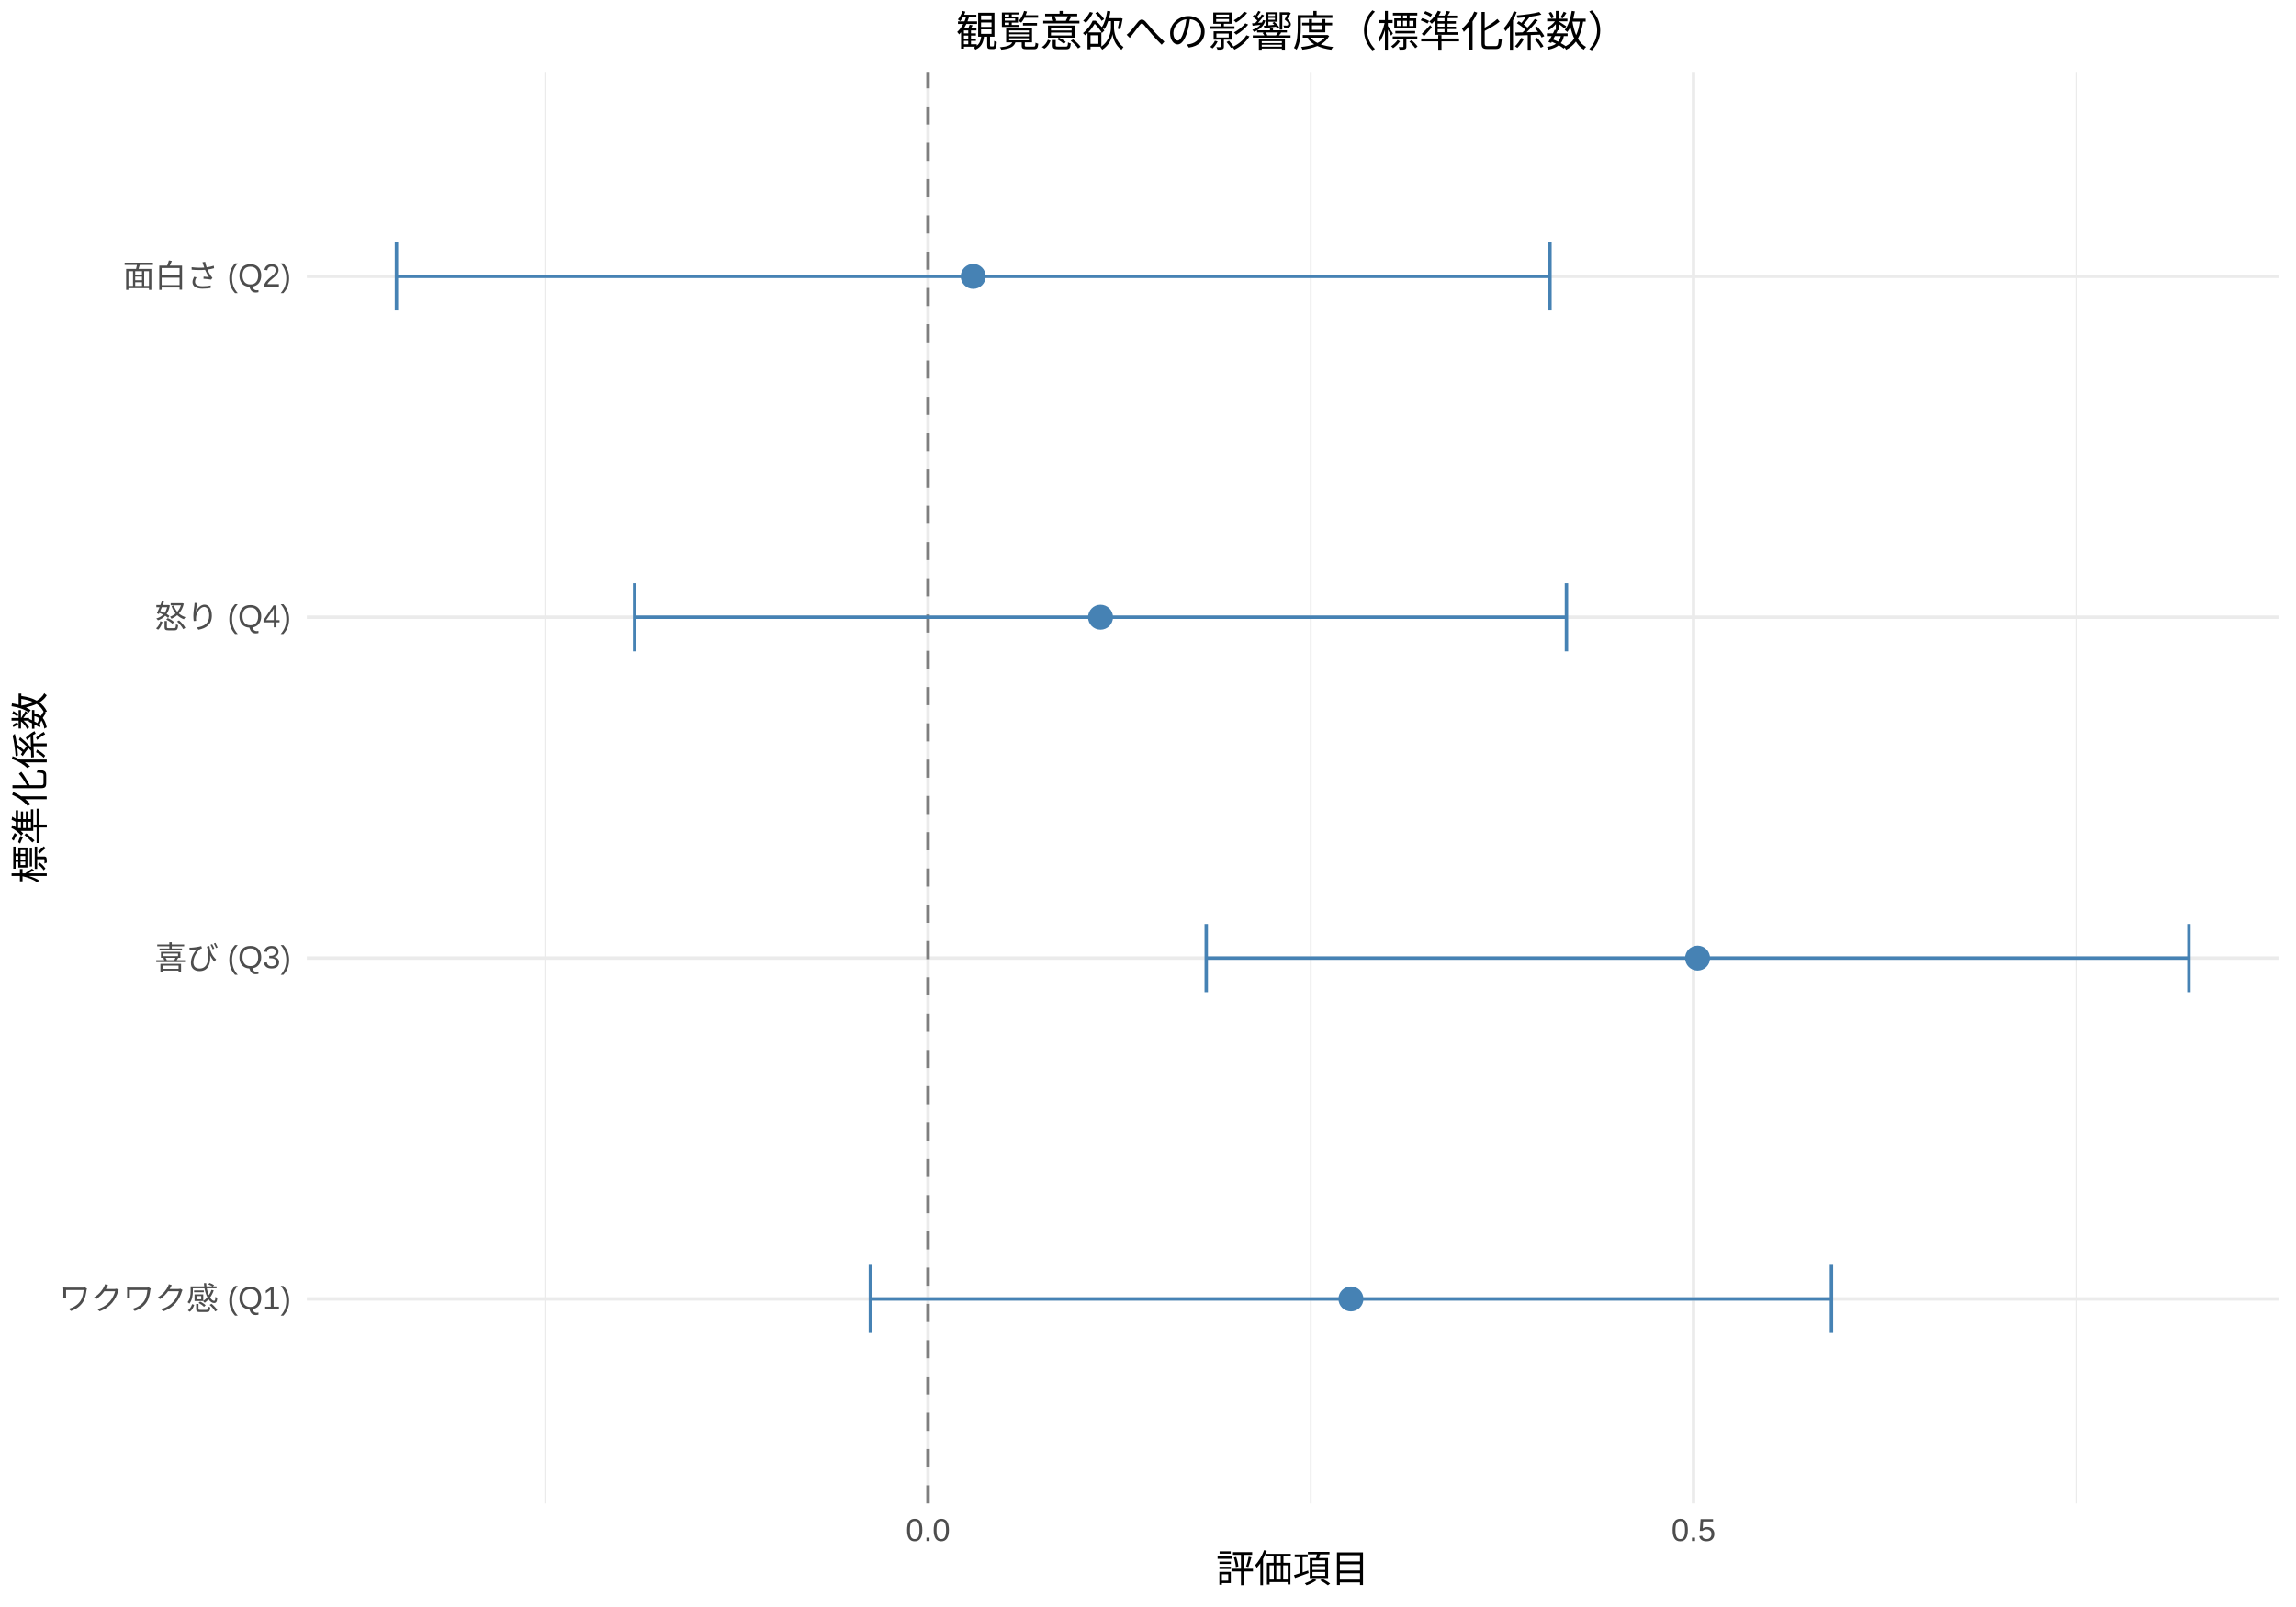
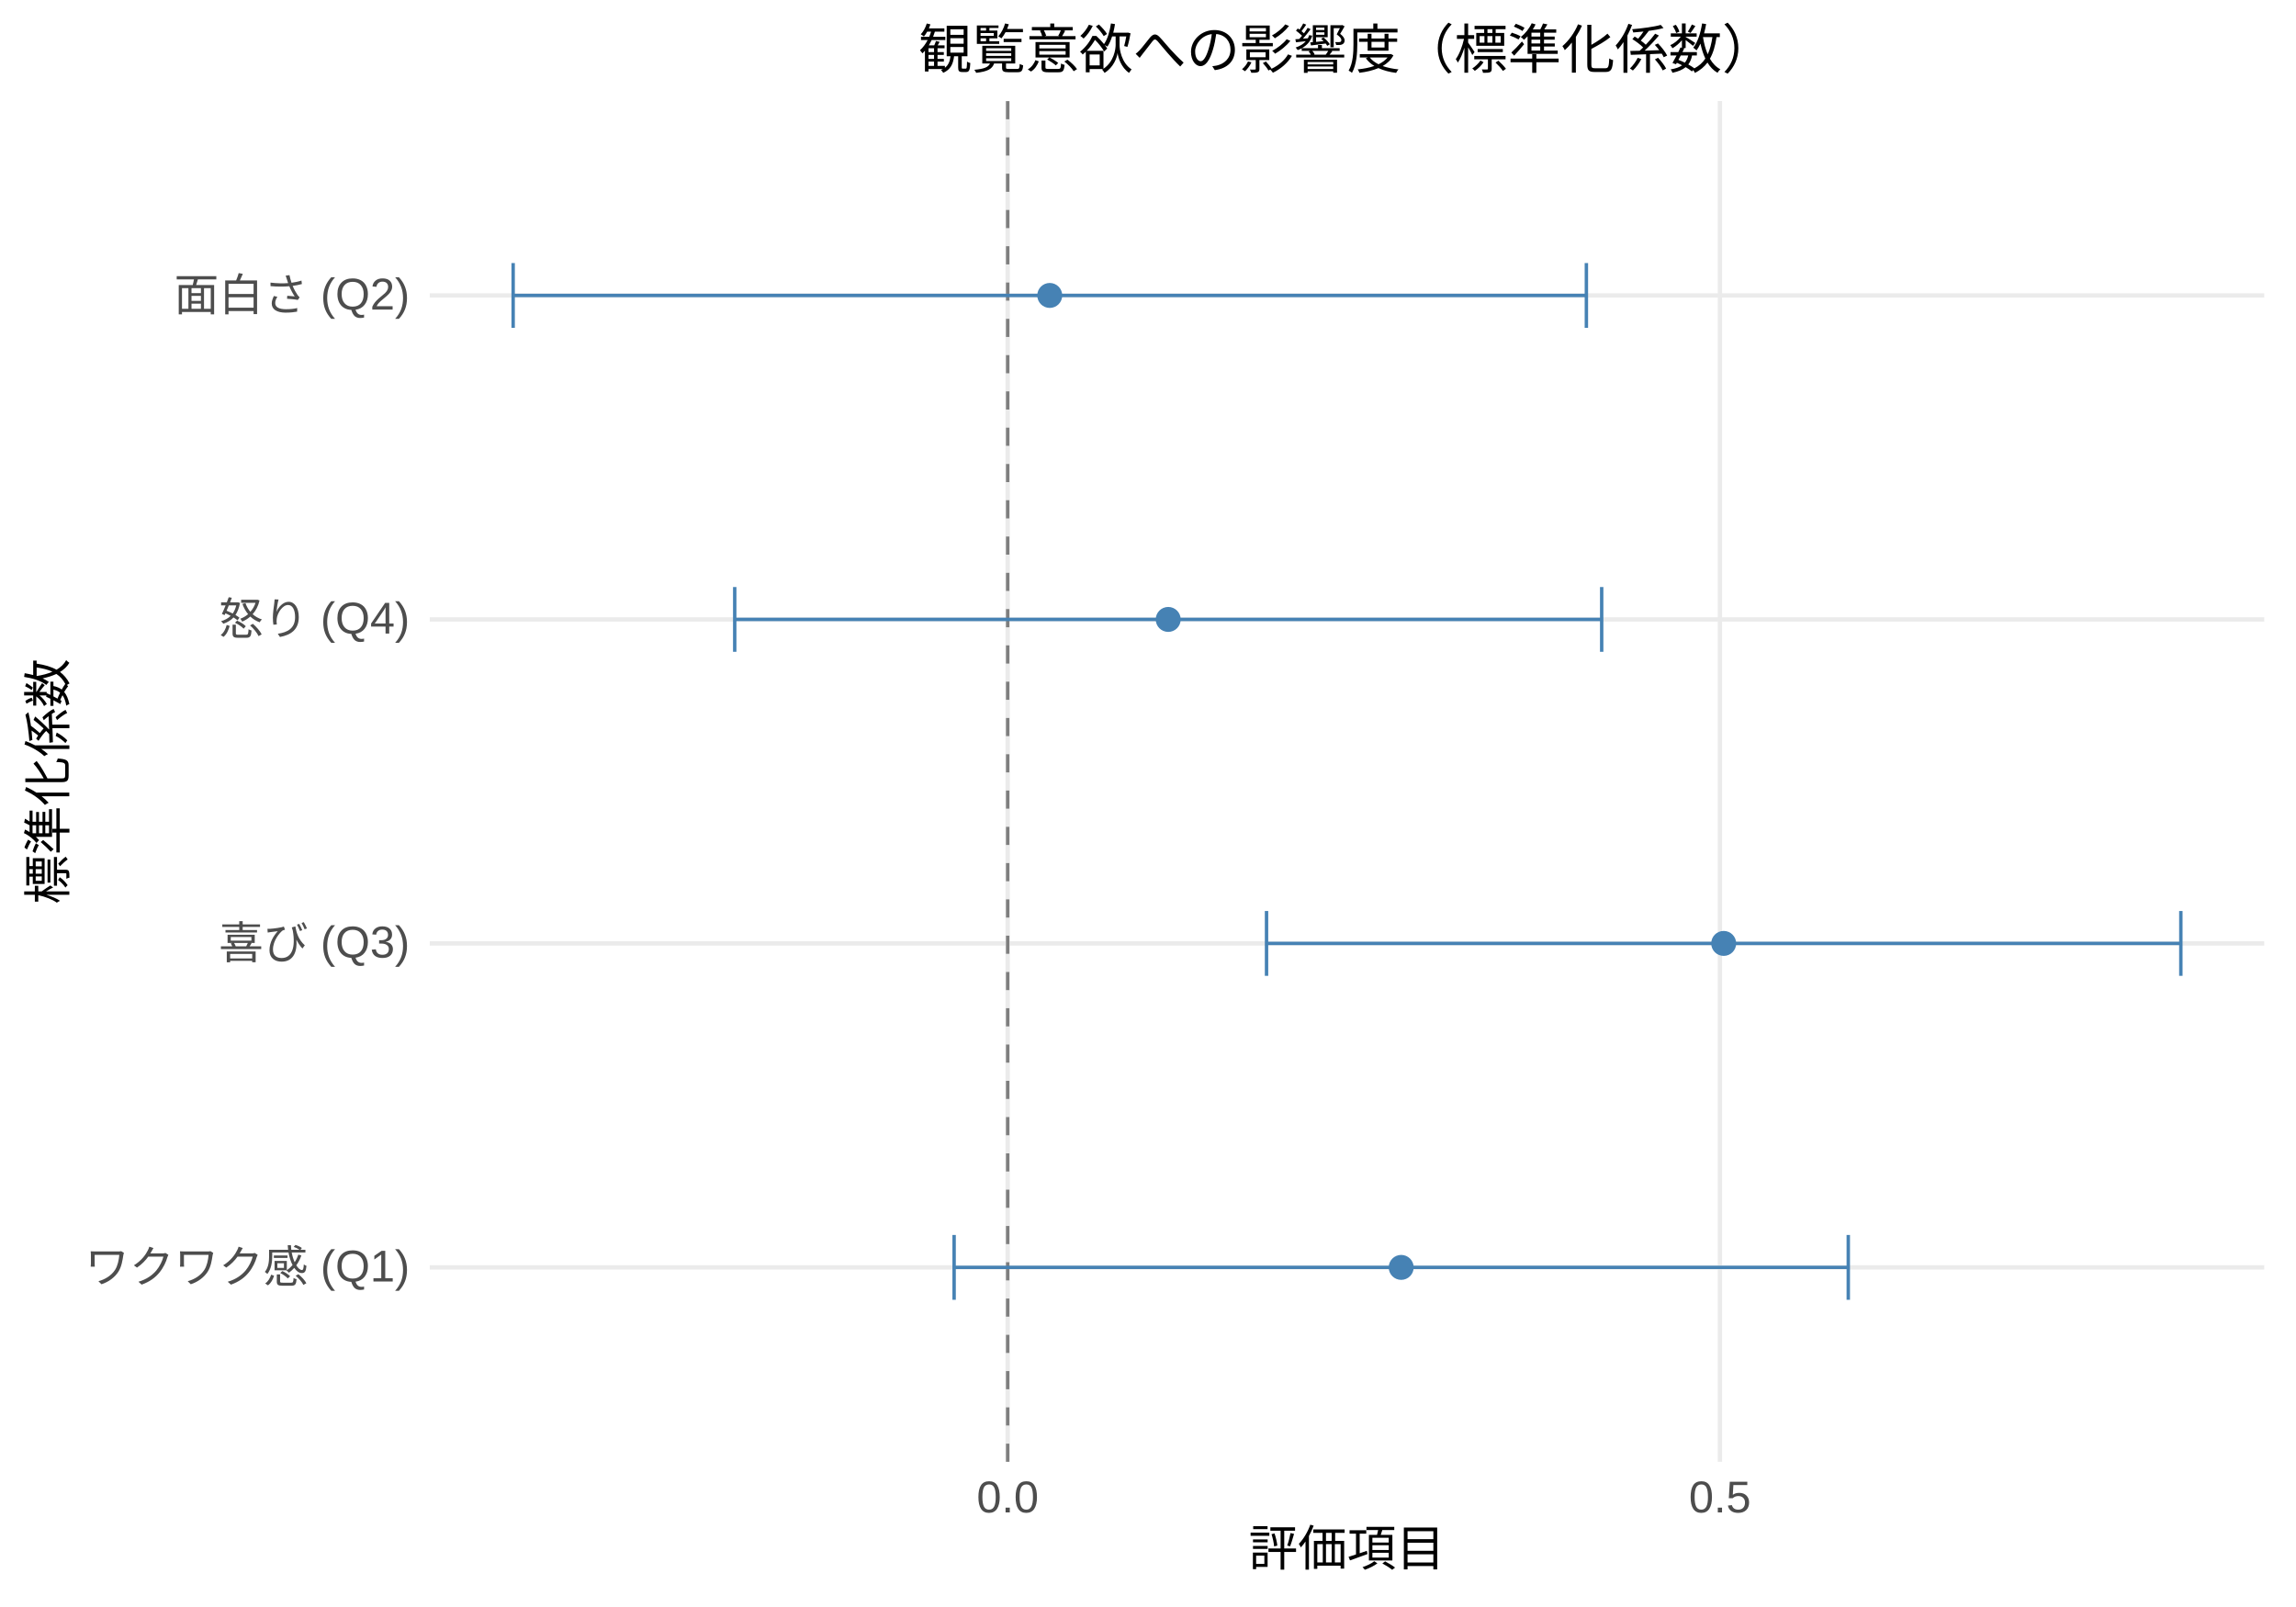
<svg xmlns="http://www.w3.org/2000/svg" class="svglite" width="720.00pt" height="504.00pt" viewBox="0 0 720.00 504.00">
  <defs>
    <style type="text/css">
    .svglite line, .svglite polyline, .svglite polygon, .svglite path, .svglite rect, .svglite circle {
      fill: none;
      stroke: #000000;
      stroke-linecap: round;
      stroke-linejoin: round;
      stroke-miterlimit: 10.00;
    }
    .svglite text {
      white-space: pre;
    }
  </style>
  </defs>
  <rect width="100%" height="100%" style="stroke: none; fill: none;" />
  <defs>
    <clipPath id="cpMC4wMHw3MjAuMDB8MC4wMHw1MDQuMDA=">
      <rect x="0.00" y="0.00" width="720.00" height="504.00" />
    </clipPath>
  </defs>
  <g clip-path="url(#cpMC4wMHw3MjAuMDB8MC4wMHw1MDQuMDA=)">
</g>
  <defs>
-     <clipPath id="cpOTYuMjJ8NzE0LjUyfDIyLjU0fDQ3MS41Mg==">
-       <rect x="96.22" y="22.54" width="618.30" height="448.97" />
+     <clipPath id="cpMTM0Ljc3fDcxMC4wNHwzMS42OXw0NTguNDY=">
+       <rect x="134.77" y="31.69" width="575.27" height="426.77" />
    </clipPath>
  </defs>
-   <g clip-path="url(#cpOTYuMjJ8NzE0LjUyfDIyLjU0fDQ3MS41Mg==)">
-     <polyline points="170.99,471.52 170.99,22.54 " style="stroke-width: 0.53; stroke: #EBEBEB; stroke-linecap: butt;" />
-     <polyline points="411.04,471.52 411.04,22.54 " style="stroke-width: 0.53; stroke: #EBEBEB; stroke-linecap: butt;" />
-     <polyline points="651.09,471.52 651.09,22.54 " style="stroke-width: 0.53; stroke: #EBEBEB; stroke-linecap: butt;" />
-     <polyline points="96.22,407.38 714.52,407.38 " style="stroke-width: 1.07; stroke: #EBEBEB; stroke-linecap: butt;" />
-     <polyline points="96.22,300.48 714.52,300.48 " style="stroke-width: 1.07; stroke: #EBEBEB; stroke-linecap: butt;" />
-     <polyline points="96.22,193.58 714.52,193.58 " style="stroke-width: 1.07; stroke: #EBEBEB; stroke-linecap: butt;" />
-     <polyline points="96.22,86.68 714.52,86.68 " style="stroke-width: 1.07; stroke: #EBEBEB; stroke-linecap: butt;" />
-     <polyline points="291.01,471.52 291.01,22.54 " style="stroke-width: 1.07; stroke: #EBEBEB; stroke-linecap: butt;" />
-     <polyline points="531.07,471.52 531.07,22.54 " style="stroke-width: 1.07; stroke: #EBEBEB; stroke-linecap: butt;" />
-     <line x1="291.01" y1="471.52" x2="291.01" y2="22.54" style="stroke-width: 1.07; stroke: #7F7F7F; stroke-dasharray: 5.69,5.69; stroke-linecap: butt;" />
-     <circle cx="423.64" cy="407.38" r="3.56" style="stroke-width: 0.71; stroke: #4682B4; fill: #4682B4;" />
-     <circle cx="305.19" cy="86.68" r="3.56" style="stroke-width: 0.71; stroke: #4682B4; fill: #4682B4;" />
-     <circle cx="532.34" cy="300.48" r="3.56" style="stroke-width: 0.71; stroke: #4682B4; fill: #4682B4;" />
-     <circle cx="345.11" cy="193.58" r="3.56" style="stroke-width: 0.71; stroke: #4682B4; fill: #4682B4;" />
-     <polyline points="574.33,418.07 574.33,396.69 " style="stroke-width: 1.07; stroke: #4682B4; stroke-linecap: butt;" />
-     <polyline points="574.33,407.38 272.95,407.38 " style="stroke-width: 1.07; stroke: #4682B4; stroke-linecap: butt;" />
-     <polyline points="272.95,418.07 272.95,396.69 " style="stroke-width: 1.07; stroke: #4682B4; stroke-linecap: butt;" />
-     <polyline points="486.05,97.37 486.05,75.99 " style="stroke-width: 1.07; stroke: #4682B4; stroke-linecap: butt;" />
-     <polyline points="486.05,86.68 124.33,86.68 " style="stroke-width: 1.07; stroke: #4682B4; stroke-linecap: butt;" />
-     <polyline points="124.33,97.37 124.33,75.99 " style="stroke-width: 1.07; stroke: #4682B4; stroke-linecap: butt;" />
-     <polyline points="686.42,311.17 686.42,289.79 " style="stroke-width: 1.07; stroke: #4682B4; stroke-linecap: butt;" />
-     <polyline points="686.42,300.48 378.26,300.48 " style="stroke-width: 1.07; stroke: #4682B4; stroke-linecap: butt;" />
-     <polyline points="378.26,311.17 378.26,289.79 " style="stroke-width: 1.07; stroke: #4682B4; stroke-linecap: butt;" />
-     <polyline points="491.22,204.27 491.22,182.89 " style="stroke-width: 1.07; stroke: #4682B4; stroke-linecap: butt;" />
-     <polyline points="491.22,193.58 199.01,193.58 " style="stroke-width: 1.07; stroke: #4682B4; stroke-linecap: butt;" />
-     <polyline points="199.01,204.27 199.01,182.89 " style="stroke-width: 1.07; stroke: #4682B4; stroke-linecap: butt;" />
+   <g clip-path="url(#cpMTM0Ljc3fDcxMC4wNHwzMS42OXw0NTguNDY=)">
+     <polyline points="134.77,397.49 710.04,397.49 " style="stroke-width: 1.36; stroke: #EBEBEB; stroke-linecap: butt;" />
+     <polyline points="134.77,295.88 710.04,295.88 " style="stroke-width: 1.36; stroke: #EBEBEB; stroke-linecap: butt;" />
+     <polyline points="134.77,194.27 710.04,194.27 " style="stroke-width: 1.36; stroke: #EBEBEB; stroke-linecap: butt;" />
+     <polyline points="134.77,92.66 710.04,92.66 " style="stroke-width: 1.36; stroke: #EBEBEB; stroke-linecap: butt;" />
+     <polyline points="316.00,458.46 316.00,31.69 " style="stroke-width: 1.36; stroke: #EBEBEB; stroke-linecap: butt;" />
+     <polyline points="539.35,458.46 539.35,31.69 " style="stroke-width: 1.36; stroke: #EBEBEB; stroke-linecap: butt;" />
+     <line x1="316.00" y1="458.46" x2="316.00" y2="31.69" style="stroke-width: 1.07; stroke: #7F7F7F; stroke-dasharray: 5.69,5.69; stroke-linecap: butt;" />
+     <circle cx="439.40" cy="397.49" r="3.56" style="stroke-width: 0.71; stroke: #4682B4; fill: #4682B4;" />
+     <circle cx="329.19" cy="92.66" r="3.56" style="stroke-width: 0.71; stroke: #4682B4; fill: #4682B4;" />
+     <circle cx="540.53" cy="295.88" r="3.56" style="stroke-width: 0.71; stroke: #4682B4; fill: #4682B4;" />
+     <circle cx="366.34" cy="194.27" r="3.56" style="stroke-width: 0.71; stroke: #4682B4; fill: #4682B4;" />
+     <polyline points="579.60,407.66 579.60,387.33 " style="stroke-width: 1.07; stroke: #4682B4; stroke-linecap: butt;" />
+     <polyline points="579.60,397.49 299.20,397.49 " style="stroke-width: 1.07; stroke: #4682B4; stroke-linecap: butt;" />
+     <polyline points="299.20,407.66 299.20,387.33 " style="stroke-width: 1.07; stroke: #4682B4; stroke-linecap: butt;" />
+     <polyline points="497.47,102.82 497.47,82.50 " style="stroke-width: 1.07; stroke: #4682B4; stroke-linecap: butt;" />
+     <polyline points="497.47,92.66 160.92,92.66 " style="stroke-width: 1.07; stroke: #4682B4; stroke-linecap: butt;" />
+     <polyline points="160.92,102.82 160.92,82.50 " style="stroke-width: 1.07; stroke: #4682B4; stroke-linecap: butt;" />
+     <polyline points="683.89,306.04 683.89,285.72 " style="stroke-width: 1.07; stroke: #4682B4; stroke-linecap: butt;" />
+     <polyline points="683.89,295.88 397.17,295.88 " style="stroke-width: 1.07; stroke: #4682B4; stroke-linecap: butt;" />
+     <polyline points="397.17,306.04 397.17,285.72 " style="stroke-width: 1.07; stroke: #4682B4; stroke-linecap: butt;" />
+     <polyline points="502.27,204.43 502.27,184.11 " style="stroke-width: 1.07; stroke: #4682B4; stroke-linecap: butt;" />
+     <polyline points="502.27,194.27 230.40,194.27 " style="stroke-width: 1.07; stroke: #4682B4; stroke-linecap: butt;" />
+     <polyline points="230.40,204.43 230.40,184.11 " style="stroke-width: 1.07; stroke: #4682B4; stroke-linecap: butt;" />
  </g>
  <g clip-path="url(#cpMC4wMHw3MjAuMDB8MC4wMHw1MDQuMDA=)">
-     <text x="91.29" y="410.81" text-anchor="end" style="font-size: 10.00px; font-weight: 500;fill: #4D4D4D; font-family: &quot;Arial&quot;;" textLength="72.53px" lengthAdjust="spacingAndGlyphs">ワクワク感 (Q1)</text>
-     <text x="91.29" y="303.91" text-anchor="end" style="font-size: 10.00px; font-weight: 500;fill: #4D4D4D; font-family: &quot;Arial&quot;;" textLength="41.82px" lengthAdjust="spacingAndGlyphs">喜び (Q3)</text>
-     <text x="91.29" y="197.01" text-anchor="end" style="font-size: 10.00px; font-weight: 500;fill: #4D4D4D; font-family: &quot;Arial&quot;;" textLength="41.82px" lengthAdjust="spacingAndGlyphs">怒り (Q4)</text>
-     <text x="91.29" y="90.11" text-anchor="end" style="font-size: 10.00px; font-weight: 500;fill: #4D4D4D; font-family: &quot;Arial&quot;;" textLength="51.82px" lengthAdjust="spacingAndGlyphs">面白さ (Q2)</text>
-     <text x="291.01" y="483.31" text-anchor="middle" style="font-size: 10.00px; font-weight: 500;fill: #4D4D4D; font-family: &quot;Arial&quot;;" textLength="14.99px" lengthAdjust="spacingAndGlyphs">0.0</text>
-     <text x="531.07" y="483.31" text-anchor="middle" style="font-size: 10.00px; font-weight: 500;fill: #4D4D4D; font-family: &quot;Arial&quot;;" textLength="14.99px" lengthAdjust="spacingAndGlyphs">0.5</text>
-     <text x="405.37" y="496.21" text-anchor="middle" style="font-size: 12.00px; font-weight: 500; font-family: &quot;Arial&quot;;" textLength="48.01px" lengthAdjust="spacingAndGlyphs">評価項目</text>
-     <text transform="translate(13.71,247.03) rotate(-90)" text-anchor="middle" style="font-size: 12.00px; font-weight: 500; font-family: &quot;Arial&quot;;" textLength="60.01px" lengthAdjust="spacingAndGlyphs">標準化係数</text>
-     <text x="405.37" y="14.52" text-anchor="middle" style="font-size: 13.20px; font-weight: 500; font-family: &quot;Arial&quot;;" textLength="211.67px" lengthAdjust="spacingAndGlyphs">観覧意欲への影響度（標準化係数）</text>
+     <text x="128.49" y="402.29" text-anchor="end" style="font-size: 14.00px; font-weight: 500;fill: #4D4D4D; font-family: &quot;Arial&quot;;" textLength="101.52px" lengthAdjust="spacingAndGlyphs">ワクワク感 (Q1)</text>
+     <text x="128.49" y="300.68" text-anchor="end" style="font-size: 14.00px; font-weight: 500;fill: #4D4D4D; font-family: &quot;Arial&quot;;" textLength="58.54px" lengthAdjust="spacingAndGlyphs">喜び (Q3)</text>
+     <text x="128.49" y="199.07" text-anchor="end" style="font-size: 14.00px; font-weight: 500;fill: #4D4D4D; font-family: &quot;Arial&quot;;" textLength="58.54px" lengthAdjust="spacingAndGlyphs">怒り (Q4)</text>
+     <text x="128.49" y="97.46" text-anchor="end" style="font-size: 14.00px; font-weight: 500;fill: #4D4D4D; font-family: &quot;Arial&quot;;" textLength="72.53px" lengthAdjust="spacingAndGlyphs">面白さ (Q2)</text>
+     <text x="316.00" y="474.34" text-anchor="middle" style="font-size: 14.00px; font-weight: 500;fill: #4D4D4D; font-family: &quot;Arial&quot;;" textLength="20.99px" lengthAdjust="spacingAndGlyphs">0.0</text>
+     <text x="539.35" y="474.34" text-anchor="middle" style="font-size: 14.00px; font-weight: 500;fill: #4D4D4D; font-family: &quot;Arial&quot;;" textLength="20.99px" lengthAdjust="spacingAndGlyphs">0.5</text>
+     <text x="422.40" y="491.07" text-anchor="middle" style="font-size: 15.40px; font-weight: 500; font-family: &quot;Arial&quot;;" textLength="61.57px" lengthAdjust="spacingAndGlyphs">評価項目</text>
+     <text transform="translate(20.52,245.08) rotate(-90)" text-anchor="middle" style="font-size: 15.40px; font-weight: 500; font-family: &quot;Arial&quot;;" textLength="76.97px" lengthAdjust="spacingAndGlyphs">標準化係数</text>
+     <text x="422.40" y="21.48" text-anchor="middle" style="font-size: 16.80px; font-weight: 500; font-family: &quot;Arial&quot;;" textLength="269.55px" lengthAdjust="spacingAndGlyphs">観覧意欲への影響度（標準化係数）</text>
  </g>
</svg>
